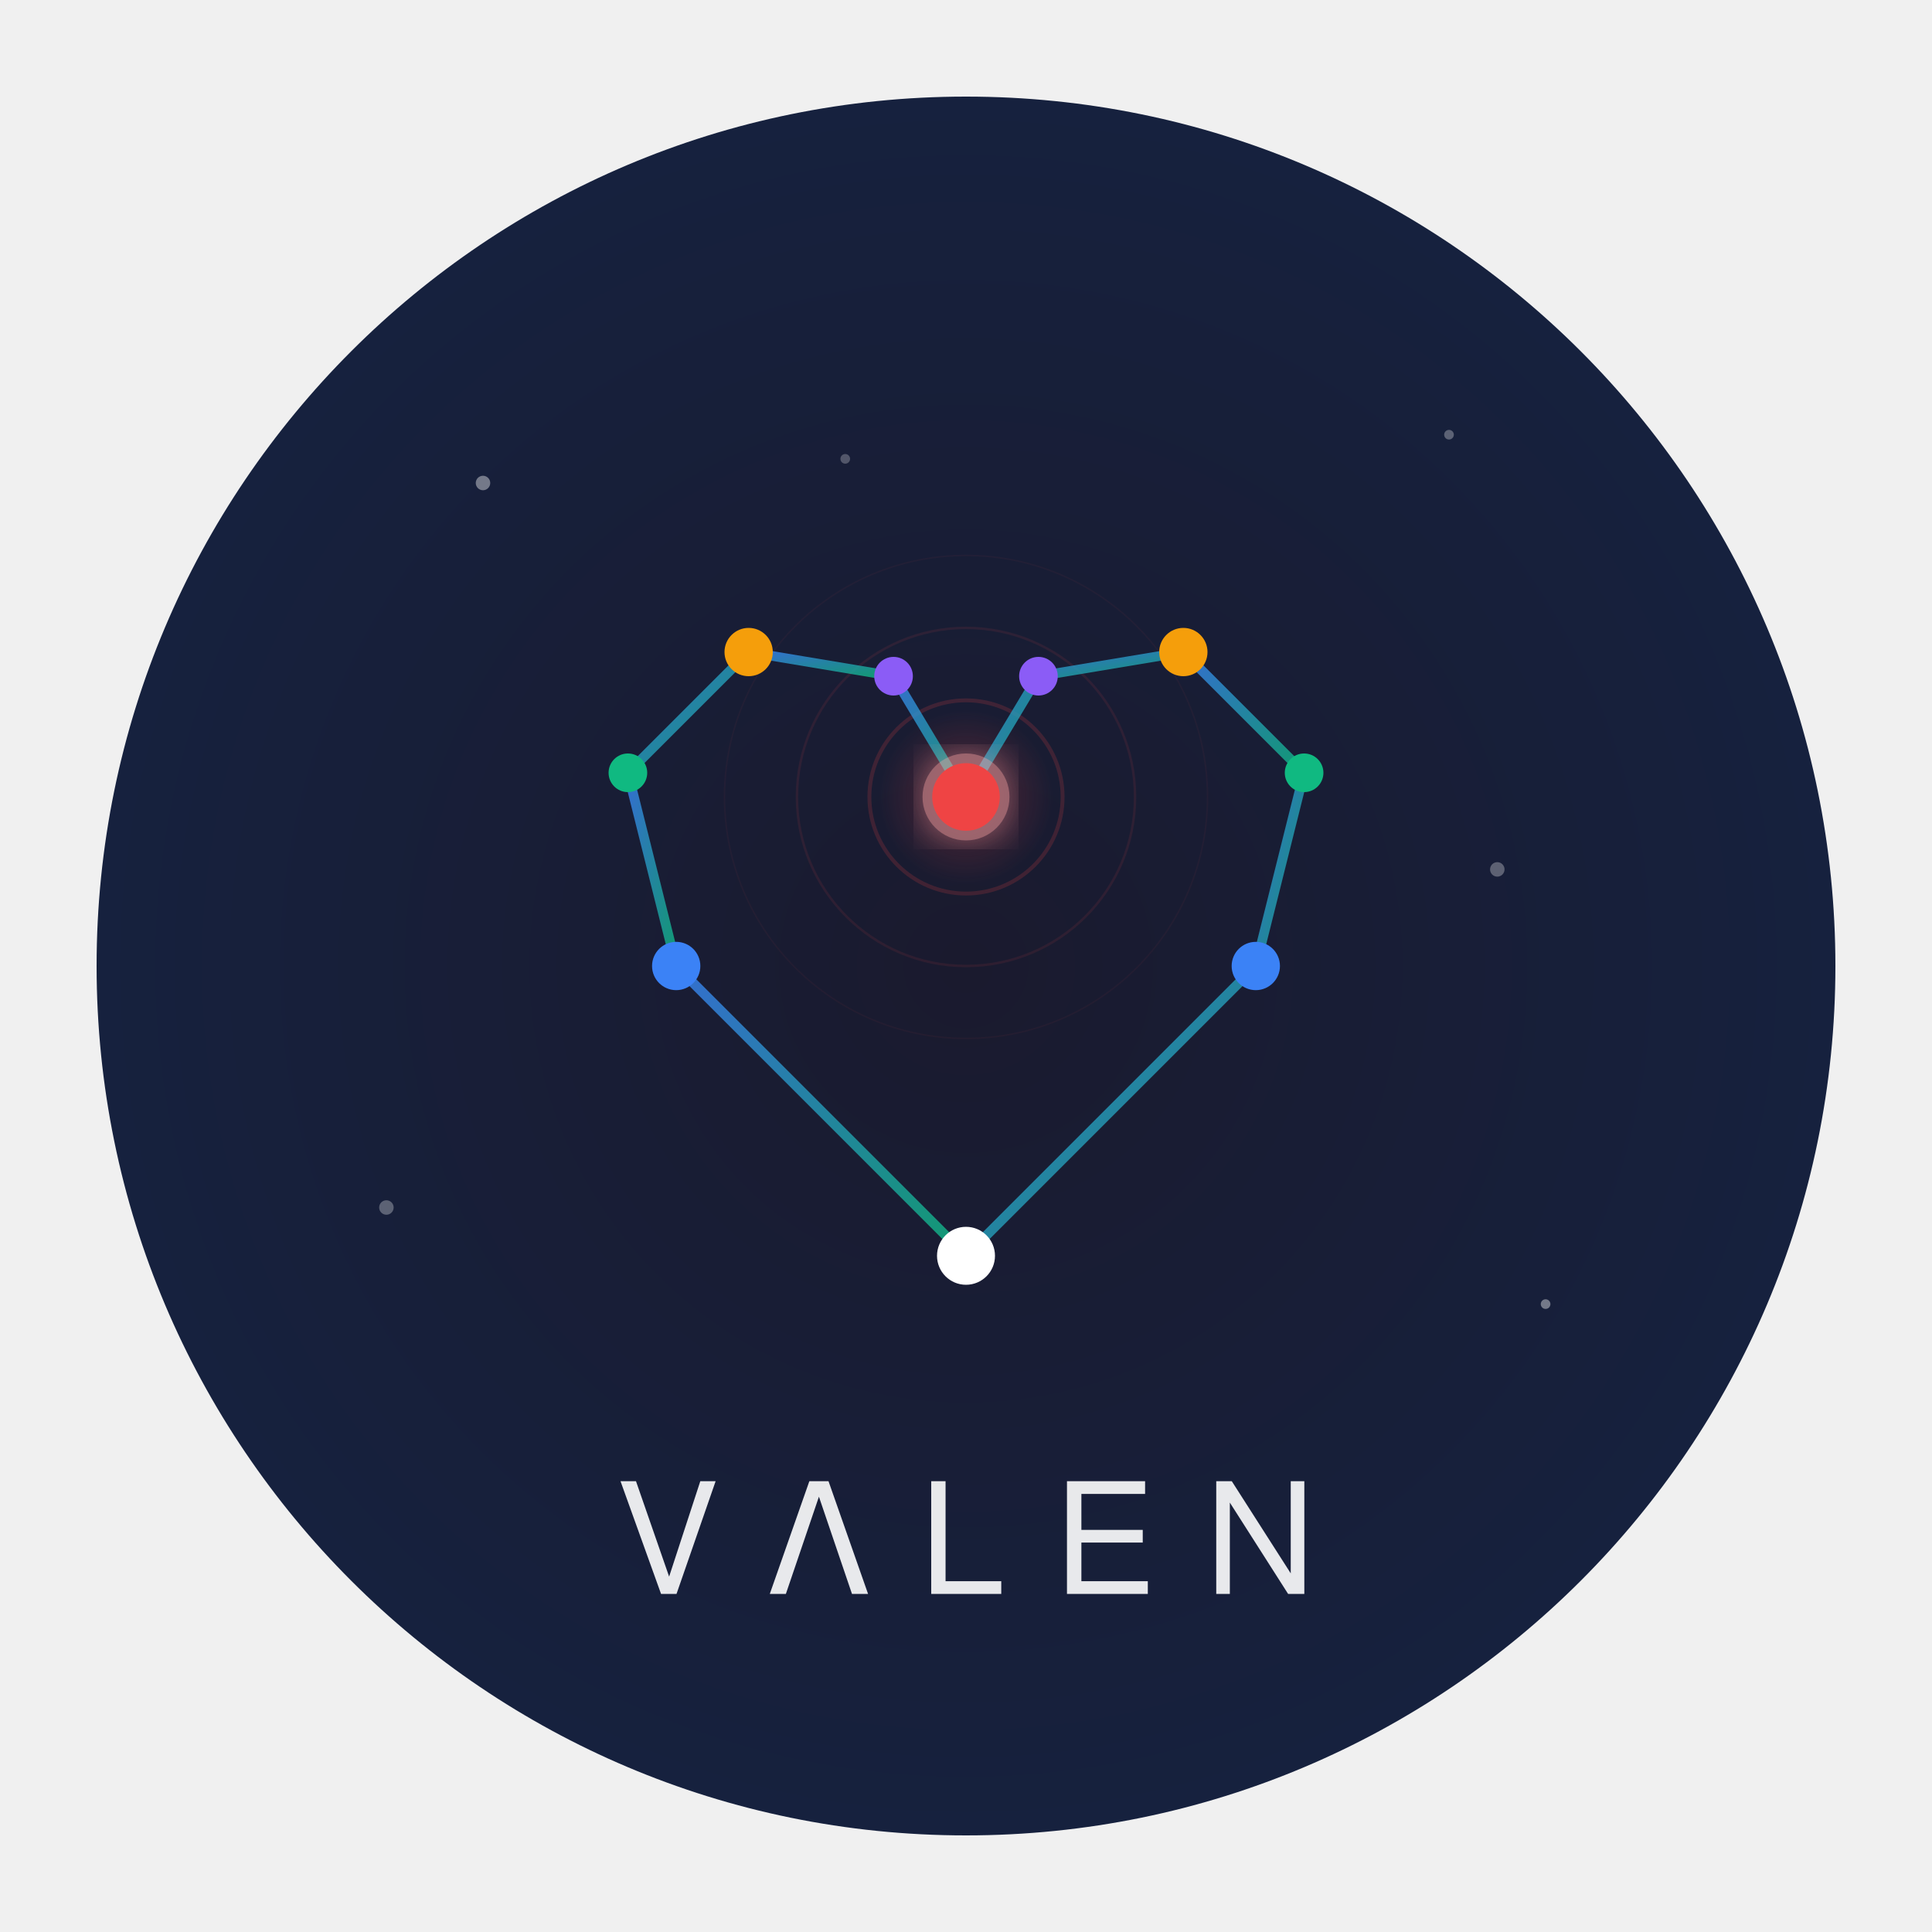
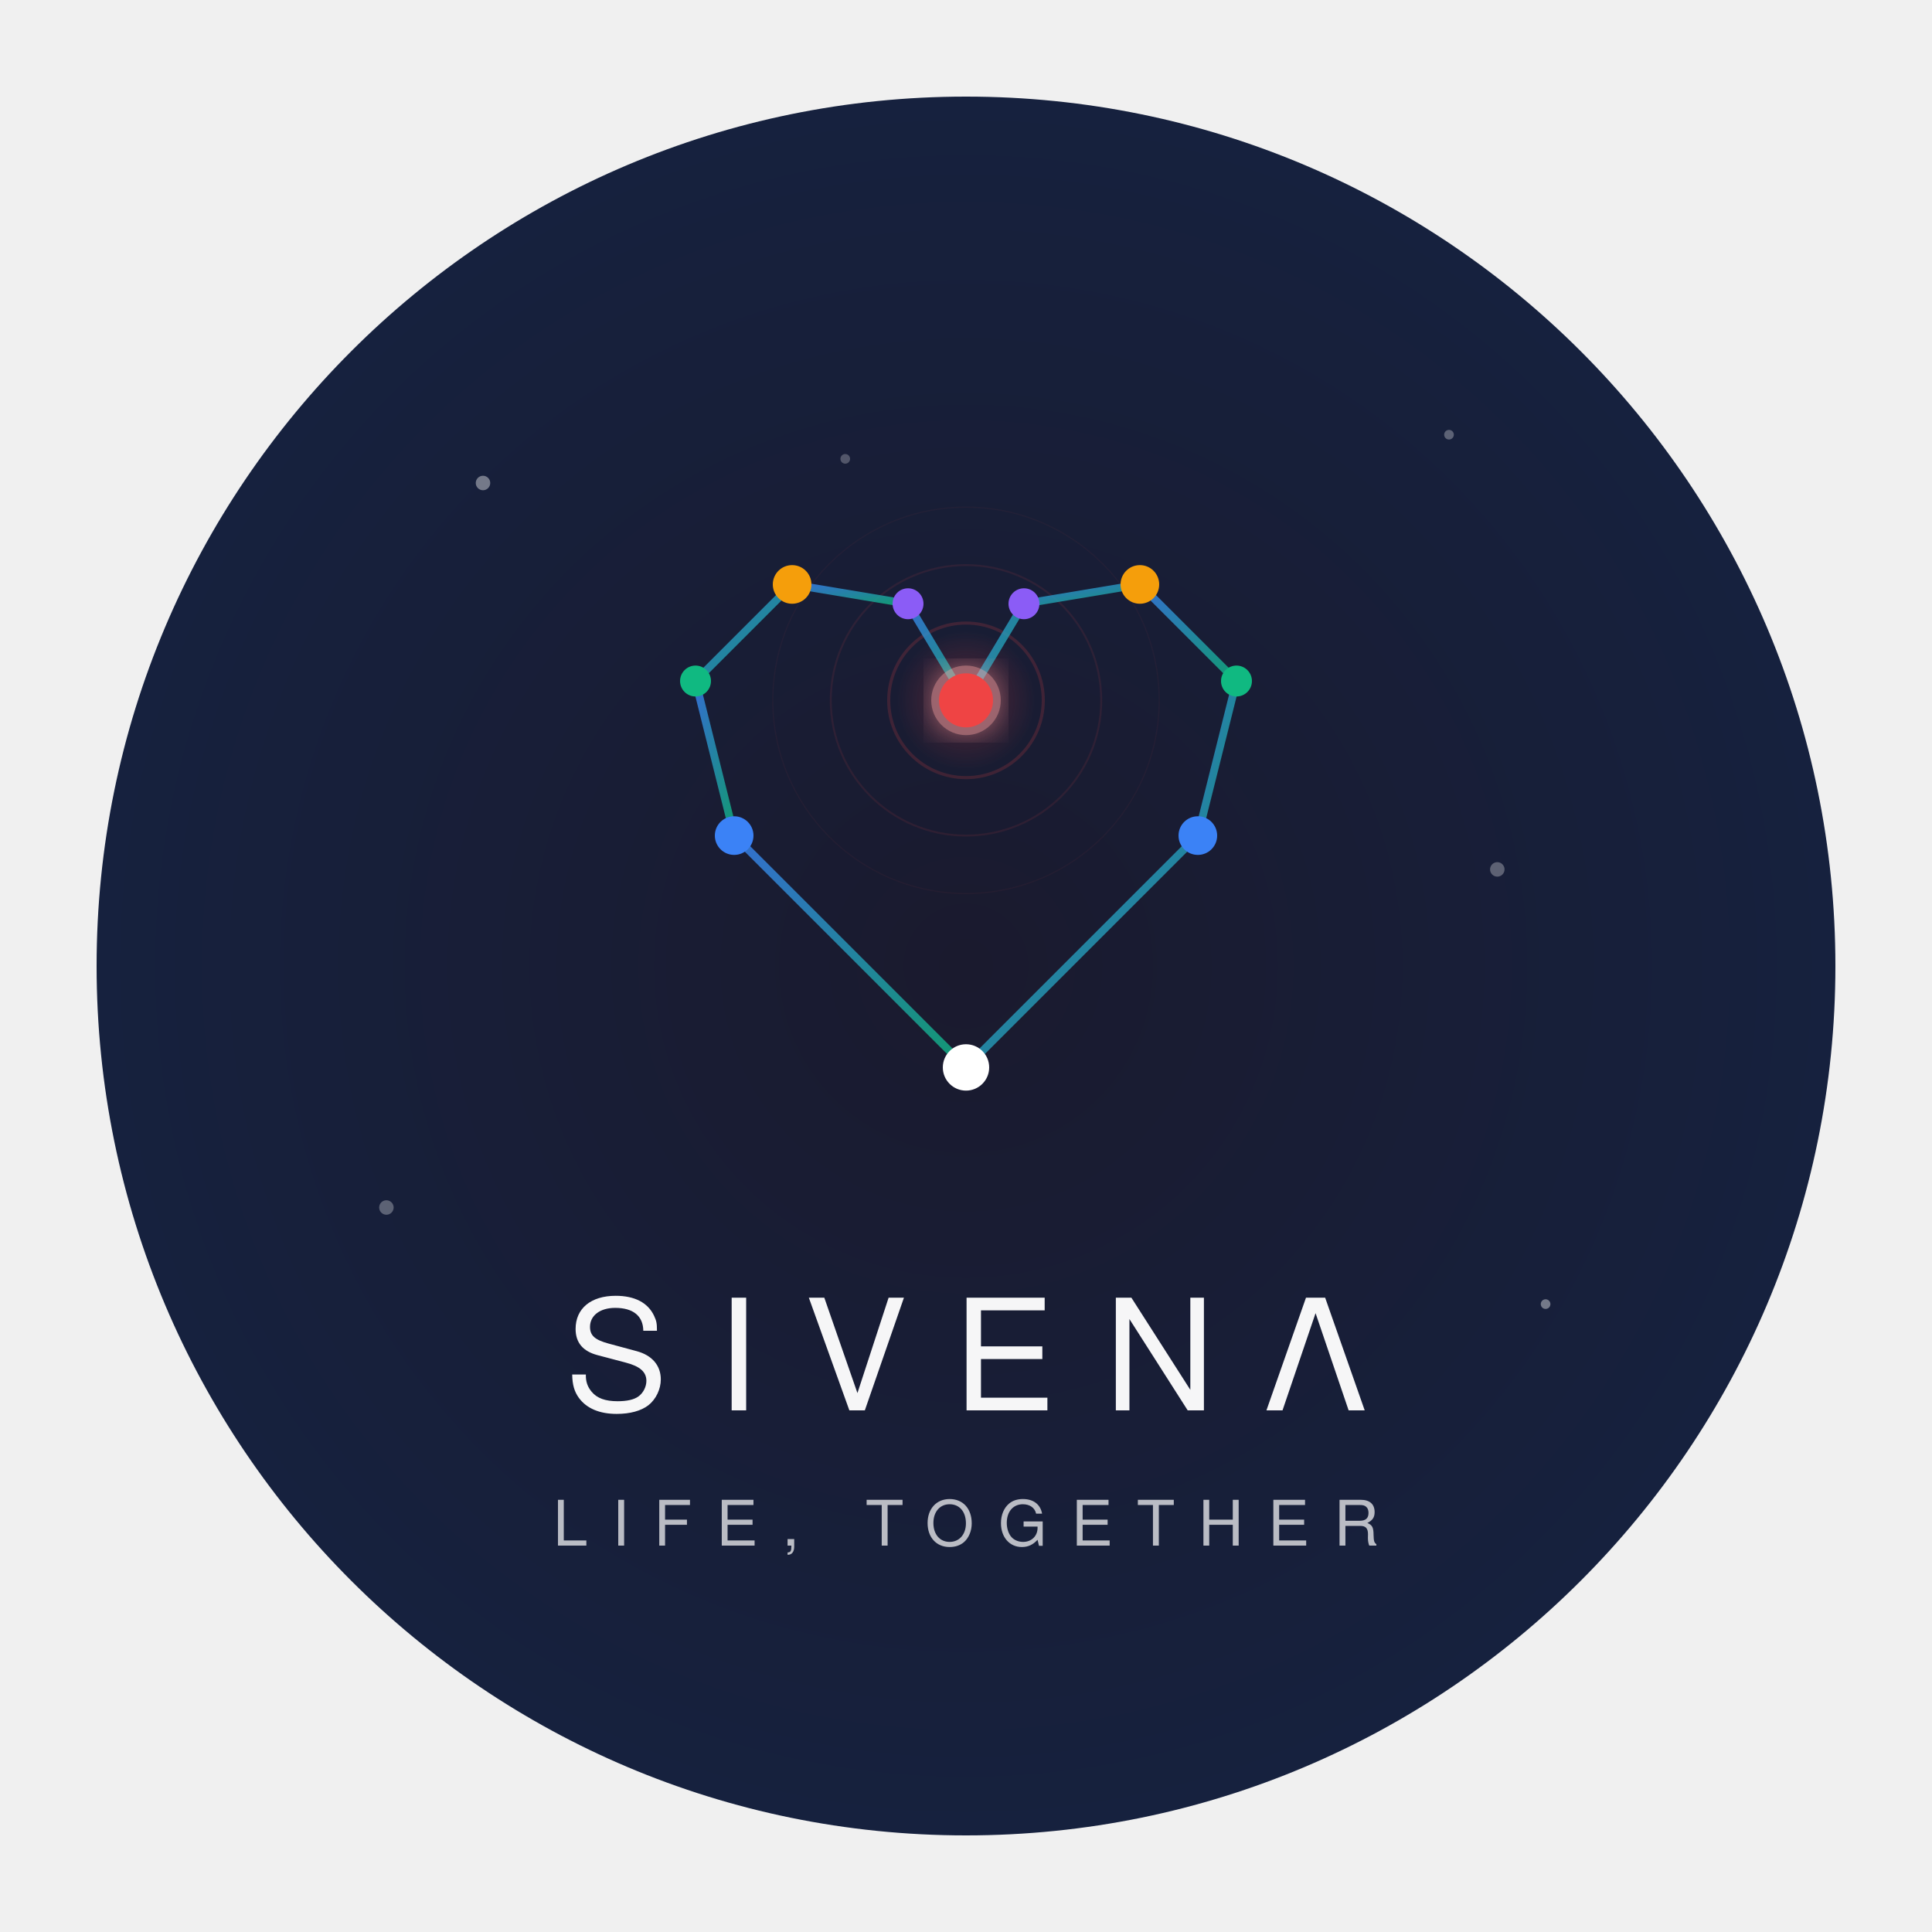
<svg xmlns="http://www.w3.org/2000/svg" viewBox="0 0 400 400" width="400" height="400">
  <defs>
    <radialGradient id="g4" cx="50%" cy="50%" r="50%">
      <stop offset="0%" style="stop-color:#1A1A2E;stop-opacity:1" />
      <stop offset="100%" style="stop-color:#16213E;stop-opacity:1" />
    </radialGradient>
    <linearGradient id="g4line" x1="0%" y1="0%" x2="100%" y2="100%">
      <stop offset="0%" style="stop-color:#3B82F6;stop-opacity:0.8" />
      <stop offset="100%" style="stop-color:#10B981;stop-opacity:0.8" />
    </linearGradient>
    <radialGradient id="redGlow" cx="50%" cy="50%" r="50%">
      <stop offset="0%" style="stop-color:#EF4444;stop-opacity:0.3" />
      <stop offset="100%" style="stop-color:#EF4444;stop-opacity:0" />
    </radialGradient>
    <filter id="pulseGlow">
      <feGaussianBlur stdDeviation="4" result="blur" />
      <feMerge>
        <feMergeNode in="blur" />
        <feMergeNode in="SourceGraphic" />
      </feMerge>
    </filter>
  </defs>
  <circle cx="200" cy="200" r="180" fill="url(#g4)" />
-   <circle cx="200" cy="165" r="20" fill="none" stroke="#EF4444" stroke-width="0.8" opacity="0.18">
-     <animate attributeName="r" values="20;55;20" dur="2.5s" repeatCount="indefinite" />
-     <animate attributeName="opacity" values="0.18;0;0.18" dur="2.5s" repeatCount="indefinite" />
-   </circle>
-   <circle cx="200" cy="165" r="35" fill="none" stroke="#EF4444" stroke-width="0.5" opacity="0.1">
-     <animate attributeName="r" values="35;80;35" dur="2.5s" begin="0.6s" repeatCount="indefinite" />
-     <animate attributeName="opacity" values="0.1;0;0.1" dur="2.5s" begin="0.6s" repeatCount="indefinite" />
-   </circle>
-   <circle cx="200" cy="165" r="50" fill="none" stroke="#EF4444" stroke-width="0.3" opacity="0.05">
-     <animate attributeName="r" values="50;105;50" dur="2.5s" begin="1.2s" repeatCount="indefinite" />
-     <animate attributeName="opacity" values="0.05;0;0.05" dur="2.5s" begin="1.2s" repeatCount="indefinite" />
-   </circle>
-   <circle cx="200" cy="165" r="18" fill="url(#redGlow)">
-     <animate attributeName="r" values="18;24;18" dur="1.5s" repeatCount="indefinite" />
-   </circle>
-   <line x1="200" y1="260" x2="140" y2="200" stroke="url(#g4line)" stroke-width="2" />
-   <line x1="140" y1="200" x2="130" y2="160" stroke="url(#g4line)" stroke-width="2" />
-   <line x1="130" y1="160" x2="155" y2="135" stroke="url(#g4line)" stroke-width="2" />
-   <line x1="155" y1="135" x2="185" y2="140" stroke="url(#g4line)" stroke-width="2" />
-   <line x1="185" y1="140" x2="200" y2="165" stroke="url(#g4line)" stroke-width="2" />
-   <line x1="200" y1="165" x2="215" y2="140" stroke="url(#g4line)" stroke-width="2" />
-   <line x1="215" y1="140" x2="245" y2="135" stroke="url(#g4line)" stroke-width="2" />
-   <line x1="245" y1="135" x2="270" y2="160" stroke="url(#g4line)" stroke-width="2" />
-   <line x1="270" y1="160" x2="260" y2="200" stroke="url(#g4line)" stroke-width="2" />
-   <line x1="260" y1="200" x2="200" y2="260" stroke="url(#g4line)" stroke-width="2" />
-   <circle cx="200" cy="260" r="6" fill="white" />
-   <circle cx="140" cy="200" r="5" fill="#3B82F6" />
-   <circle cx="130" cy="160" r="4" fill="#10B981" />
-   <circle cx="155" cy="135" r="5" fill="#F59E0B" />
-   <circle cx="185" cy="140" r="4" fill="#8B5CF6" />
-   <circle cx="200" cy="165" r="9" fill="#FCA5A5" filter="url(#pulseGlow)" opacity="0.5">
-     <animate attributeName="r" values="9;12;9" dur="1.5s" repeatCount="indefinite" />
-     <animate attributeName="opacity" values="0.5;0.3;0.5" dur="1.5s" repeatCount="indefinite" />
-   </circle>
-   <circle cx="200" cy="165" r="7" fill="#EF4444" />
-   <circle cx="215" cy="140" r="4" fill="#8B5CF6" />
-   <circle cx="245" cy="135" r="5" fill="#F59E0B" />
-   <circle cx="270" cy="160" r="4" fill="#10B981" />
-   <circle cx="260" cy="200" r="5" fill="#3B82F6" />
+   <g transform="translate(200, 145) scale(0.8) translate(-200, -165)">
+     <circle cx="200" cy="165" r="20" fill="none" stroke="#EF4444" stroke-width="0.8" opacity="0.18">
+       <animate attributeName="r" values="20;55;20" dur="2.5s" repeatCount="indefinite" />
+       <animate attributeName="opacity" values="0.18;0;0.18" dur="2.5s" repeatCount="indefinite" />
+     </circle>
+     <circle cx="200" cy="165" r="35" fill="none" stroke="#EF4444" stroke-width="0.5" opacity="0.1">
+       <animate attributeName="r" values="35;80;35" dur="2.5s" begin="0.6s" repeatCount="indefinite" />
+       <animate attributeName="opacity" values="0.1;0;0.1" dur="2.5s" begin="0.6s" repeatCount="indefinite" />
+     </circle>
+     <circle cx="200" cy="165" r="50" fill="none" stroke="#EF4444" stroke-width="0.3" opacity="0.05">
+       <animate attributeName="r" values="50;105;50" dur="2.5s" begin="1.2s" repeatCount="indefinite" />
+       <animate attributeName="opacity" values="0.05;0;0.05" dur="2.5s" begin="1.2s" repeatCount="indefinite" />
+     </circle>
+     <circle cx="200" cy="165" r="18" fill="url(#redGlow)">
+       <animate attributeName="r" values="18;24;18" dur="1.5s" repeatCount="indefinite" />
+     </circle>
+     <line x1="200" y1="260" x2="140" y2="200" stroke="url(#g4line)" stroke-width="2" />
+     <line x1="140" y1="200" x2="130" y2="160" stroke="url(#g4line)" stroke-width="2" />
+     <line x1="130" y1="160" x2="155" y2="135" stroke="url(#g4line)" stroke-width="2" />
+     <line x1="155" y1="135" x2="185" y2="140" stroke="url(#g4line)" stroke-width="2" />
+     <line x1="185" y1="140" x2="200" y2="165" stroke="url(#g4line)" stroke-width="2" />
+     <line x1="200" y1="165" x2="215" y2="140" stroke="url(#g4line)" stroke-width="2" />
+     <line x1="215" y1="140" x2="245" y2="135" stroke="url(#g4line)" stroke-width="2" />
+     <line x1="245" y1="135" x2="270" y2="160" stroke="url(#g4line)" stroke-width="2" />
+     <line x1="270" y1="160" x2="260" y2="200" stroke="url(#g4line)" stroke-width="2" />
+     <line x1="260" y1="200" x2="200" y2="260" stroke="url(#g4line)" stroke-width="2" />
+     <circle cx="200" cy="260" r="6" fill="white" />
+     <circle cx="140" cy="200" r="5" fill="#3B82F6" />
+     <circle cx="130" cy="160" r="4" fill="#10B981" />
+     <circle cx="155" cy="135" r="5" fill="#F59E0B" />
+     <circle cx="185" cy="140" r="4" fill="#8B5CF6" />
+     <circle cx="200" cy="165" r="9" fill="#FCA5A5" filter="url(#pulseGlow)" opacity="0.5">
+       <animate attributeName="r" values="9;12;9" dur="1.5s" repeatCount="indefinite" />
+       <animate attributeName="opacity" values="0.5;0.3;0.5" dur="1.5s" repeatCount="indefinite" />
+     </circle>
+     <circle cx="200" cy="165" r="7" fill="#EF4444" />
+     <circle cx="215" cy="140" r="4" fill="#8B5CF6" />
+     <circle cx="245" cy="135" r="5" fill="#F59E0B" />
+     <circle cx="270" cy="160" r="4" fill="#10B981" />
+     <circle cx="260" cy="200" r="5" fill="#3B82F6" />
+   </g>
  <circle cx="100" cy="100" r="1.5" fill="white" opacity="0.4" />
  <circle cx="300" cy="90" r="1" fill="white" opacity="0.3" />
  <circle cx="80" cy="250" r="1.5" fill="white" opacity="0.3" />
  <circle cx="320" cy="270" r="1" fill="white" opacity="0.4" />
  <circle cx="175" cy="95" r="1" fill="white" opacity="0.25" />
  <circle cx="310" cy="180" r="1.5" fill="white" opacity="0.3" />
-   <text x="200" y="330" text-anchor="middle" font-family="'Helvetica Neue', Helvetica, Arial, sans-serif" font-size="32" font-weight="200" letter-spacing="10" fill="white" opacity="0.9">VΛLEN</text>
+   <text x="200" y="292" text-anchor="middle" font-family="'Helvetica Neue', Helvetica, Arial, sans-serif" font-size="32" font-weight="200" letter-spacing="10" fill="white" opacity="0.96">SIVENΛ</text>
+   <text x="200" y="320" text-anchor="middle" font-family="'Helvetica Neue', Helvetica, Arial, sans-serif" font-size="13" font-weight="300" letter-spacing="5" fill="white" opacity="0.7">LIFE, TOGETHER</text>
</svg>
